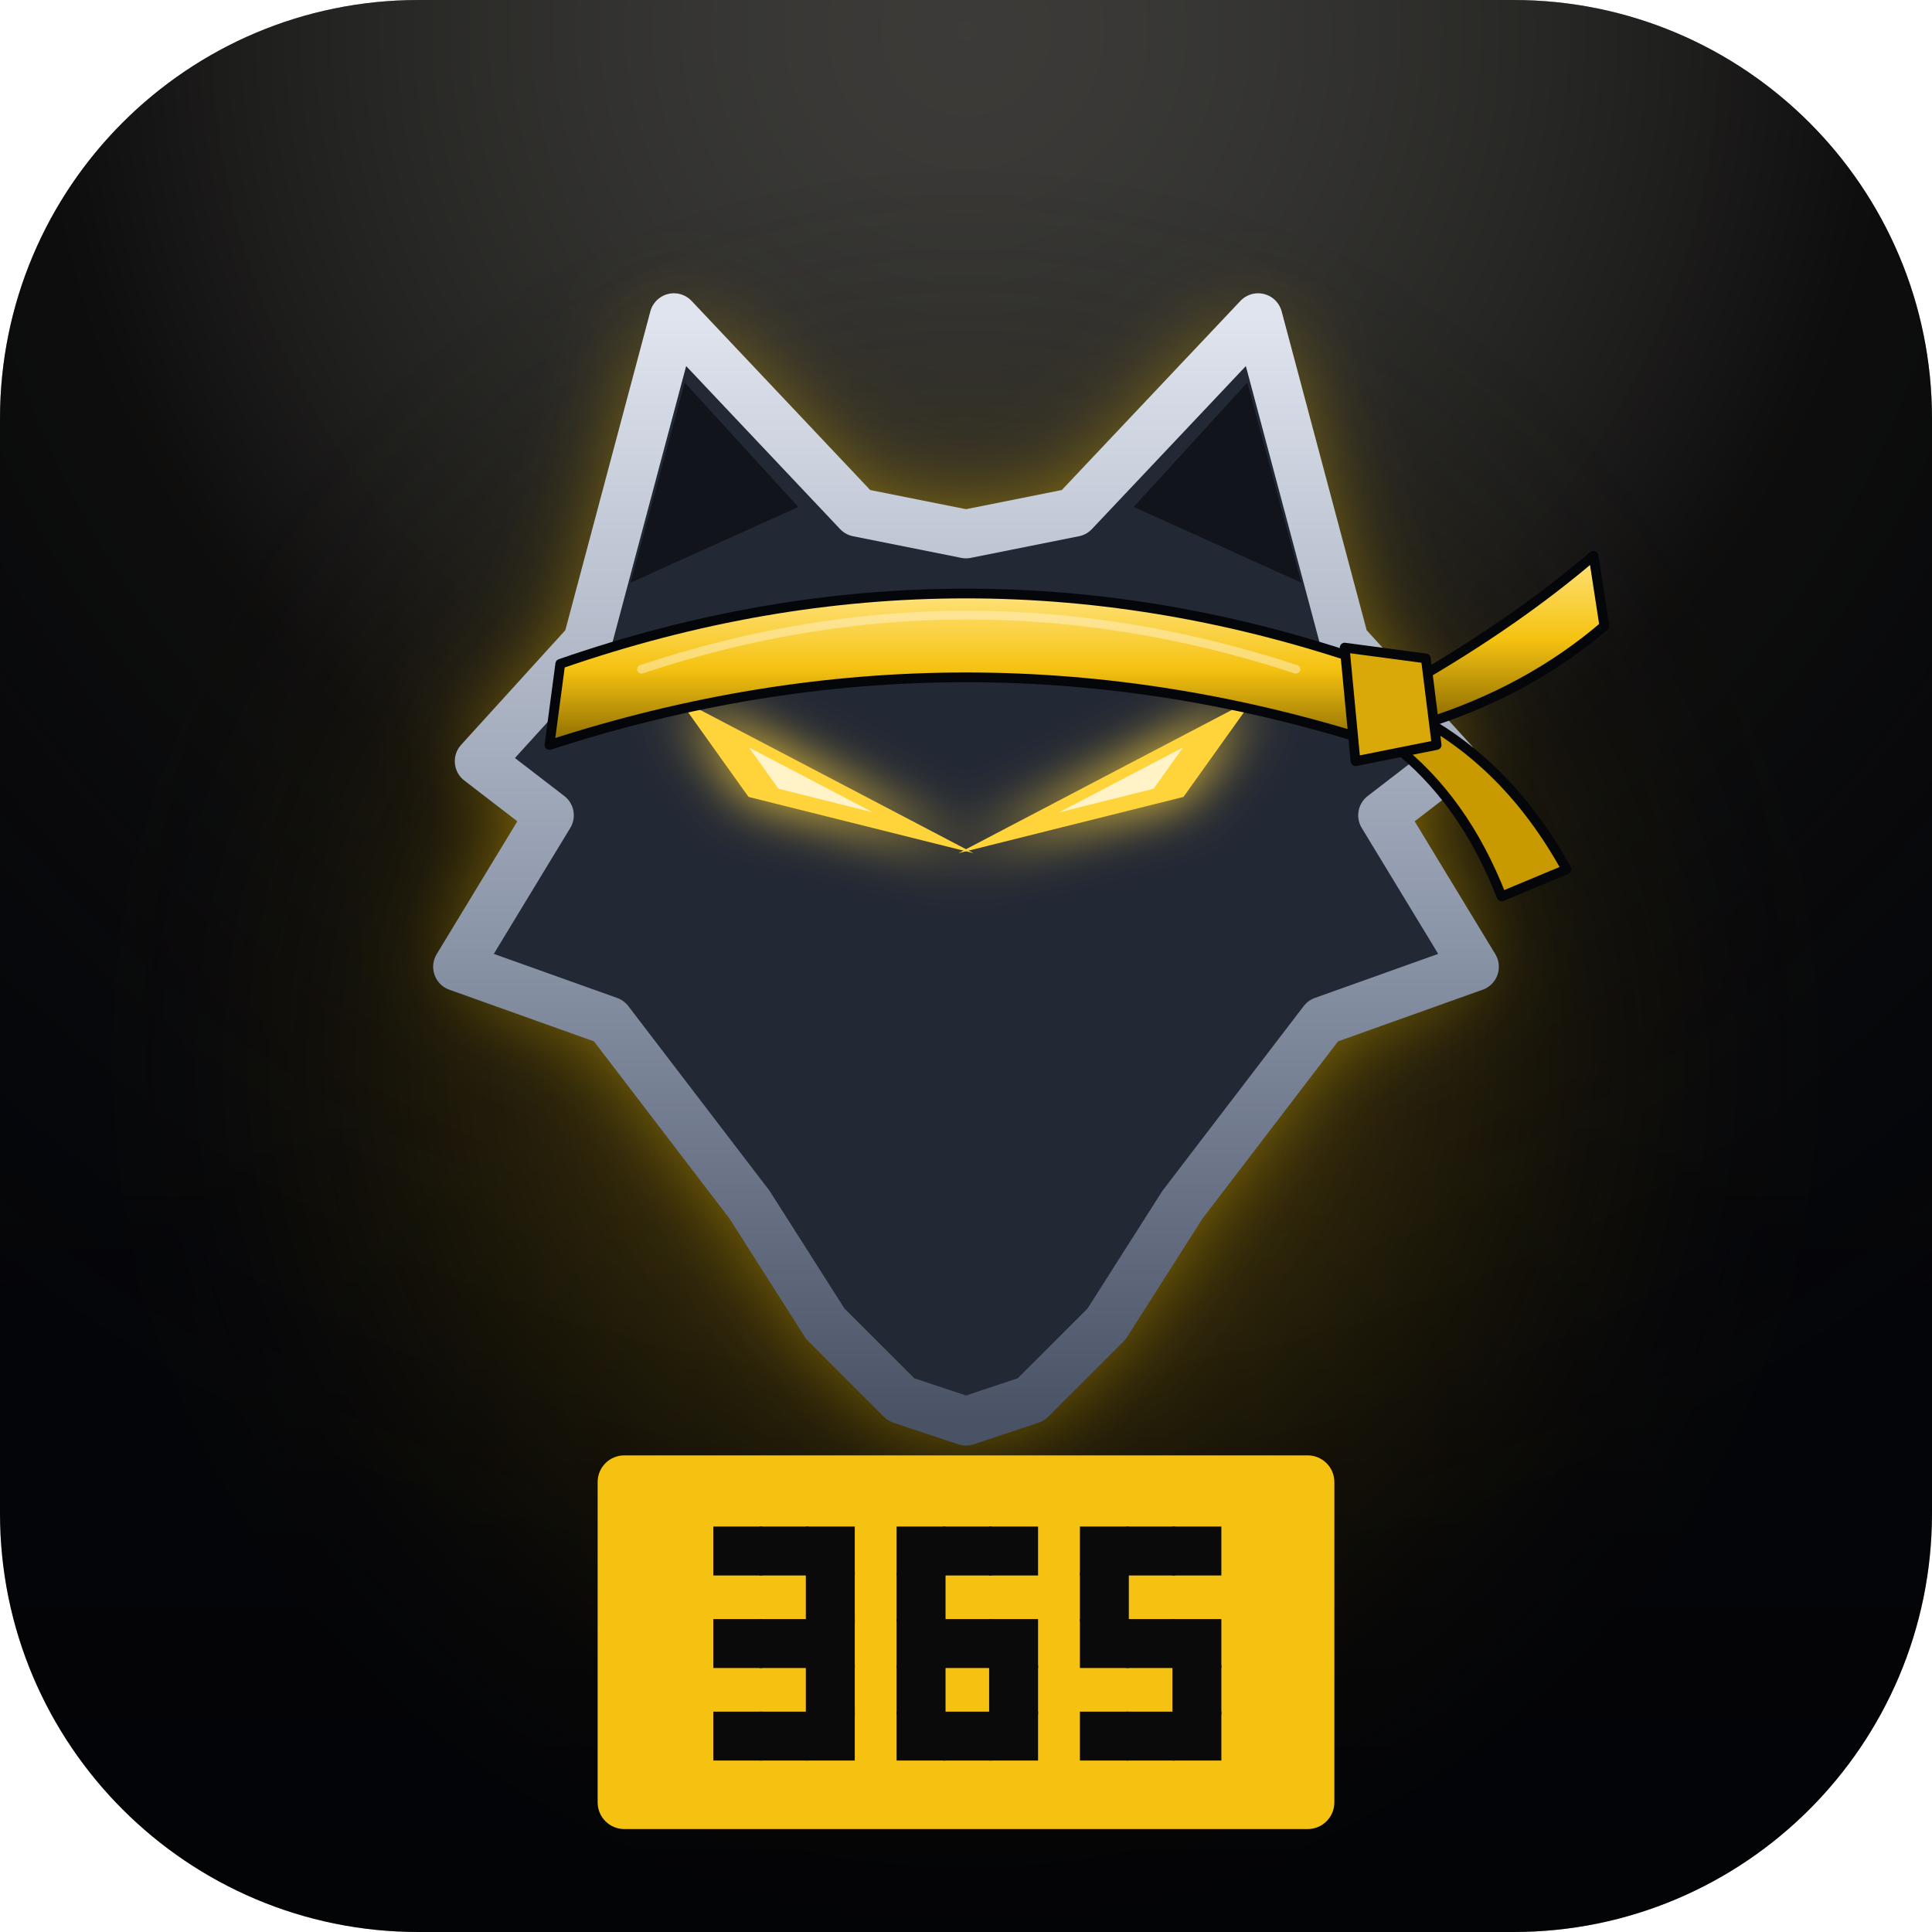
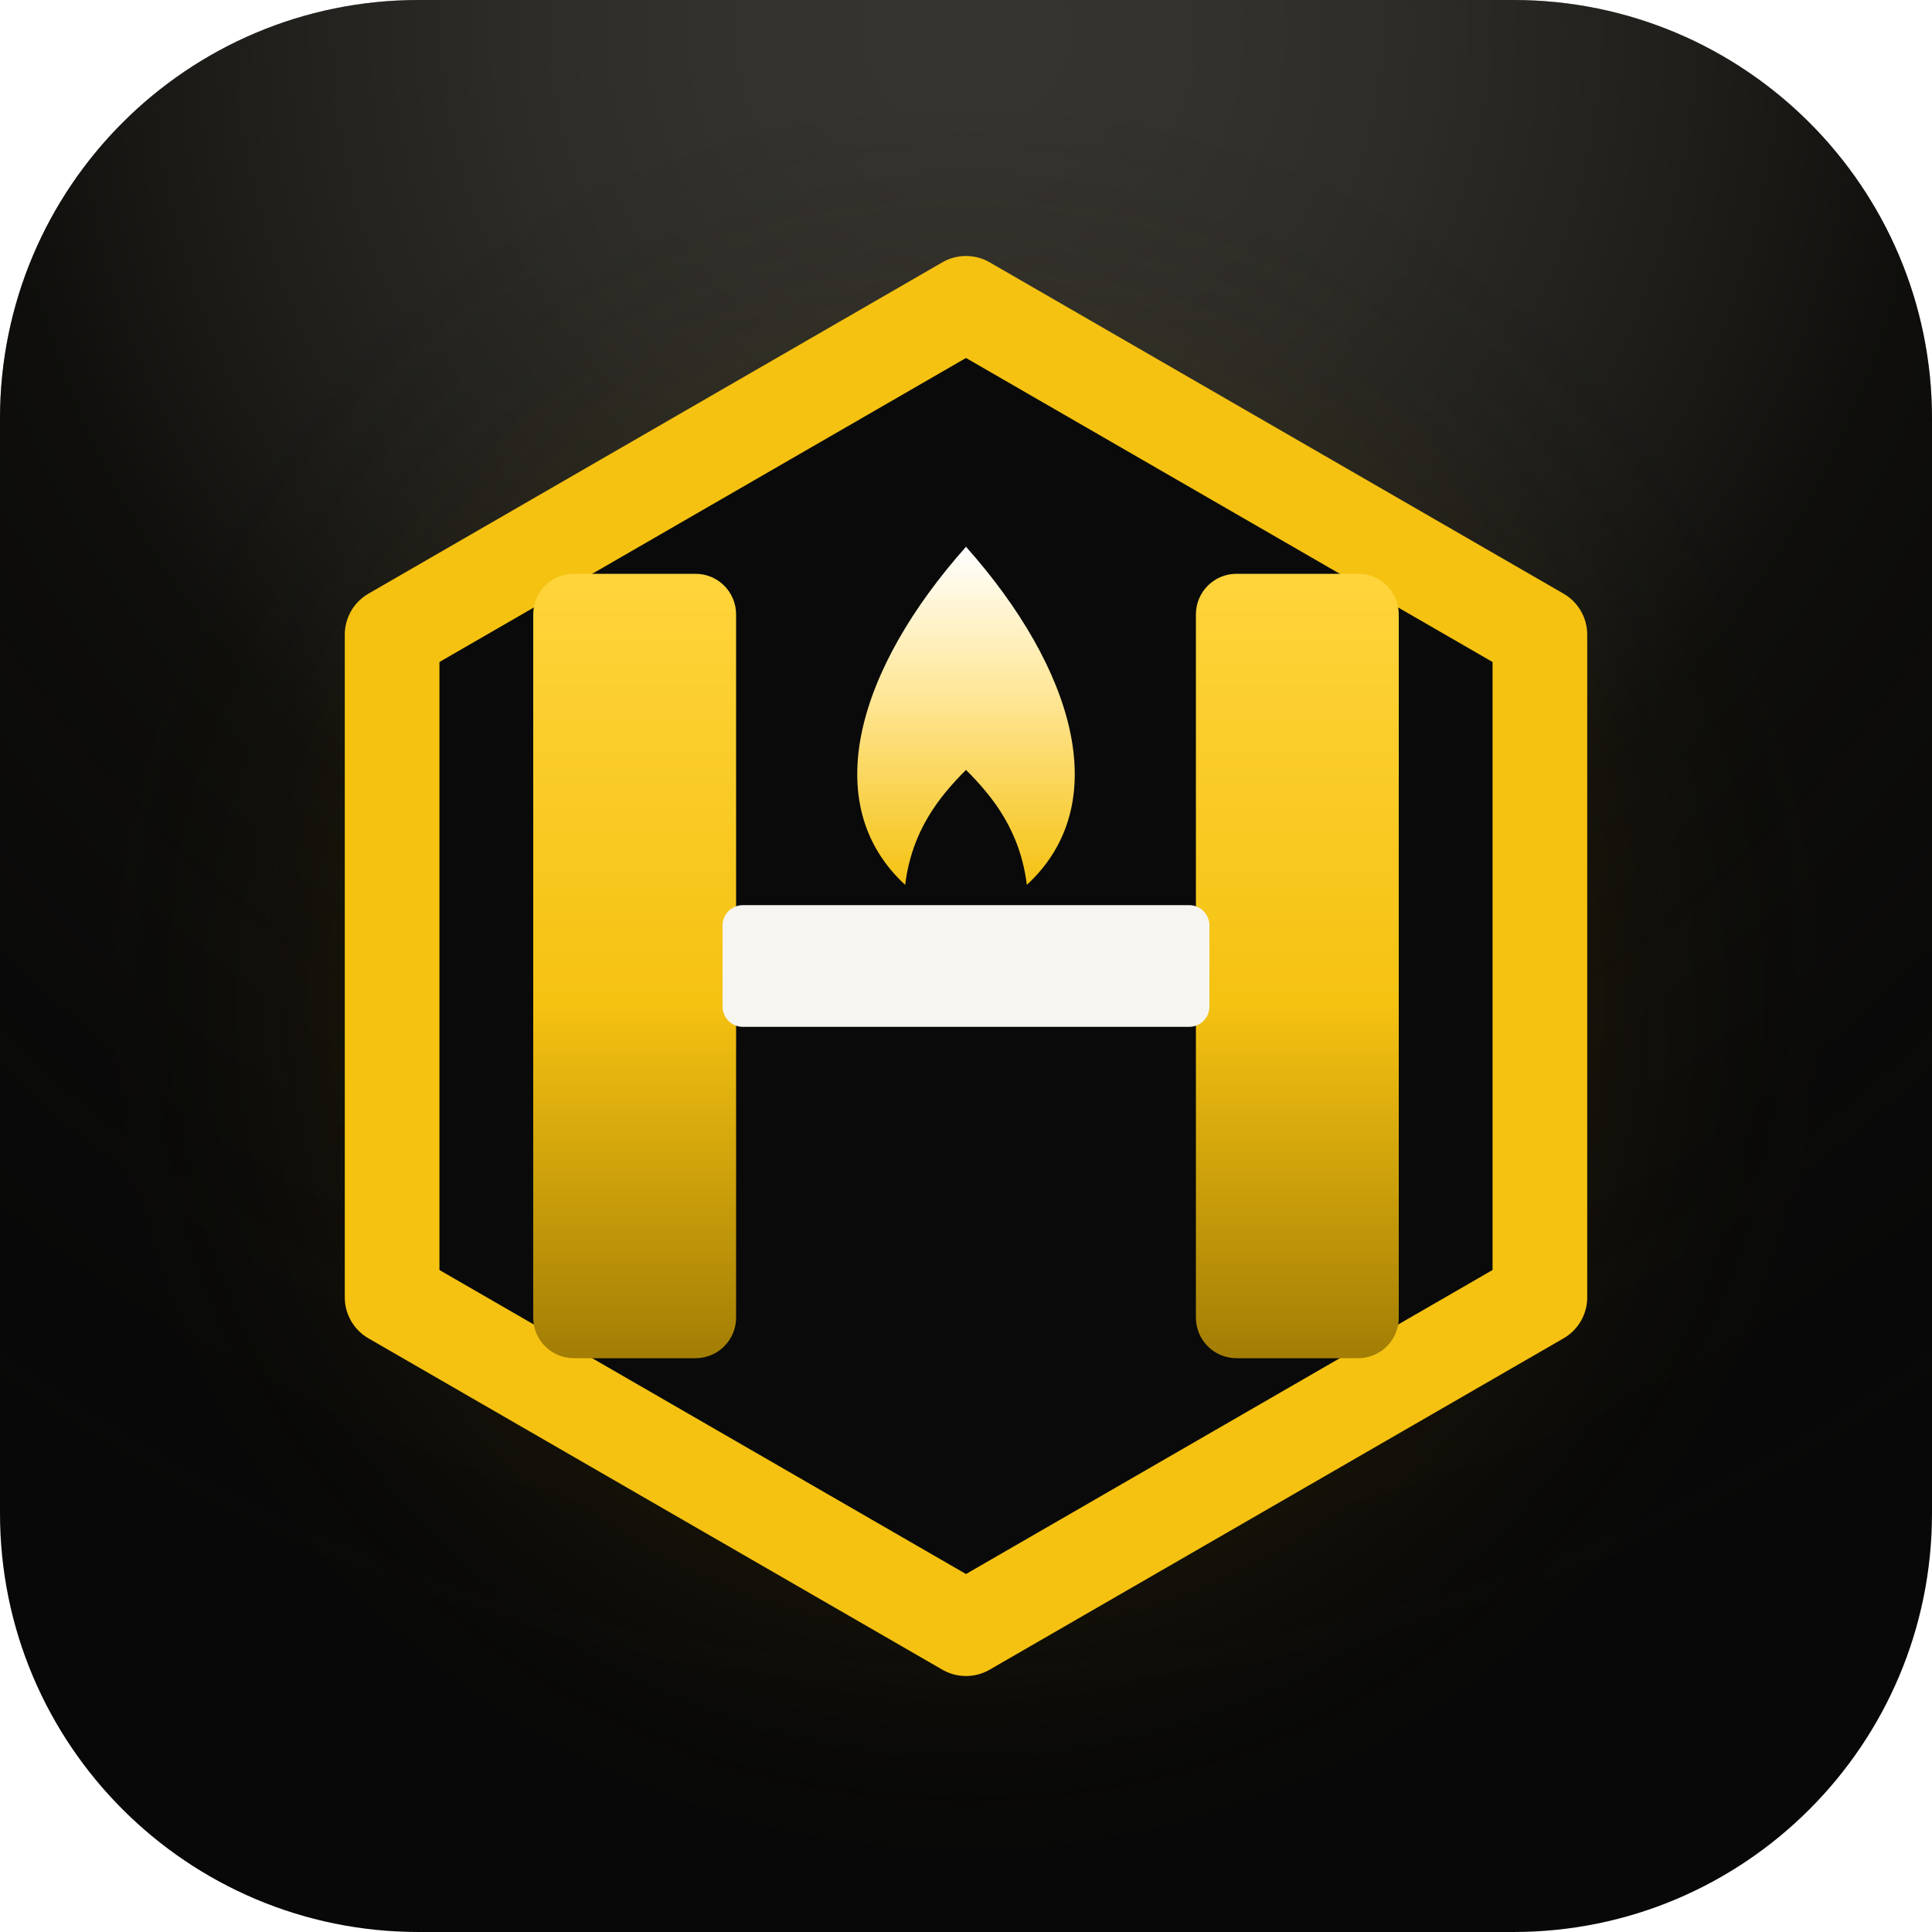
<svg xmlns="http://www.w3.org/2000/svg" width="512" height="512" viewBox="0 0 240 240">
  <clipPath id="cl">
    <rect width="240" height="240" rx="52" />
  </clipPath>
  <g clip-path="url(#cl)">
    <defs>
-       <radialGradient id="f12s" cx=".5" cy=".02" r=".85">
-         <stop offset="0" stop-color="#d8d2bd" stop-opacity=".26" />
-         <stop offset=".55" stop-color="#1a1812" stop-opacity=".45" />
-         <stop offset="1" stop-color="#05060a" stop-opacity="0" />
+       <radialGradient id="f12s" cx=".5" cy=".02" r=".9">
+         <stop offset="0" stop-color="#d8d2bd" stop-opacity=".22" />
+         <stop offset=".55" stop-color="#1a1812" stop-opacity=".4" />
+         <stop offset="1" stop-color="#080808" stop-opacity="0" />
      </radialGradient>
      <radialGradient id="f12r" cx=".5" cy=".5" r=".5">
-         <stop offset="0" stop-color="#f5c211" stop-opacity=".42" />
-         <stop offset=".6" stop-color="#4d3c04" stop-opacity=".26" />
-         <stop offset="1" stop-color="#05060a" stop-opacity="0" />
+         <stop offset="0" stop-color="#f5c211" stop-opacity=".38" />
+         <stop offset=".6" stop-color="#4d3c04" stop-opacity=".22" />
+         <stop offset="1" stop-color="#080808" stop-opacity="0" />
      </radialGradient>
-       <linearGradient id="f12v" x1="0" y1="0" x2="0" y2="1">
-         <stop offset=".55" stop-color="#000" stop-opacity="0" />
-         <stop offset="1" stop-color="#000" stop-opacity=".4" />
-       </linearGradient>
    </defs>
-     <rect width="240" height="240" fill="#05060a" />
+     <rect width="240" height="240" fill="#080808" />
    <rect width="240" height="240" fill="url(#f12s)" />
-     <circle cx="120" cy="132" r="112" fill="url(#f12r)" />
-     <rect width="240" height="240" fill="url(#f12v)" />
-     <g transform="translate(120 108) scale(0.672) translate(-120 -128)">
+     <circle cx="120" cy="124" r="112" fill="url(#f12r)" />
+     <g transform="translate(120 120) scale(0.84) translate(-120 -120)">
      <defs>
-         <linearGradient id="u11r" x1="0" y1="0" x2="0" y2="1">
-           <stop offset="0" stop-color="#dfe4ee" />
-           <stop offset=".55" stop-color="#8d97aa" />
-           <stop offset="1" stop-color="#4a5266" />
+         <linearGradient id="m11p" x1="0" y1="0" x2="0" y2="1">
+           <stop offset="0" stop-color="#ffd43b" />
+           <stop offset=".55" stop-color="#f5c211" />
+           <stop offset="1" stop-color="#a37e05" />
        </linearGradient>
-         <filter id="u11h" x="-30%" y="-30%" width="160%" height="160%">
-           <feGaussianBlur stdDeviation="9" />
+         <linearGradient id="m11f" x1="0" y1="1" x2="0" y2="0">
+           <stop offset="0" stop-color="#f5c211" />
+           <stop offset=".6" stop-color="#ffe9a0" />
+           <stop offset="1" stop-color="#ffffff" />
+         </linearGradient>
+         <filter id="m11g" x="-60%" y="-60%" width="220%" height="220%">
+           <feGaussianBlur stdDeviation="3" />
        </filter>
-         <filter id="u11g" x="-80%" y="-80%" width="260%" height="260%">
-           <feGaussianBlur stdDeviation="5" />
-         </filter>
+         <radialGradient id="m11fi" cx=".5" cy=".55" r=".55">
+           <stop offset=".5" stop-color="#ffd27a" />
+           <stop offset=".75" stop-color="#ff9a1f" />
+           <stop offset="1" stop-color="#f5c211" stop-opacity="0" />
+         </radialGradient>
      </defs>
-       <path d="M120 66L140 62L174 26L190 86L210 108L197 118L214 146L186 156L160 190L146 212L132 226L120 230L108 226L94 212L80 190L54 156L26 146L43 118L30 108L50 86L66 26L100 62Z" fill="#f5c211" opacity="0.63" filter="url(#u11h)" />
-       <path d="M120 66L140 62L174 26L190 86L210 108L197 118L214 146L186 156L160 190L146 212L132 226L120 230L108 226L94 212L80 190L54 156L26 146L43 118L30 108L50 86L66 26L100 62Z" fill="#232835" />
-       <path d="M151 61L172 38L182 75Z" fill="#11141b" />
-       <path d="M58 75L68 38L89 61Z" fill="#11141b" />
-       <path d="M120 66L140 62L174 26L190 86L210 108L197 118L214 146L186 156L160 190L146 212L132 226L120 230L108 226L94 212L80 190L54 156L26 146L43 118L30 108L50 86L66 26L100 62Z" fill="none" stroke="url(#u11r)" stroke-opacity="1" stroke-width="9" stroke-linejoin="round" />
-       <g filter="url(#u11g)">
-         <path d="M118.6 125L173.2 96.4L160.2 114.6Z" fill="#ffd43b" />
-         <path d="M79.8 114.6L66.8 96.4L121.4 125Z" fill="#ffd43b" />
+       <polygon points="120.00 16.00 210.07 68.00 210.07 172.00 120.00 224.00 29.93 172.00 29.93 68.00" fill="#0a0a0a" />
+       <polygon points="120.00 22.00 204.87 71.00 204.87 169.00 120.00 218.00 35.13 169.00 35.13 71.00" fill="none" stroke="#f5c211" stroke-width="14" stroke-linejoin="round" />
+       <g>
+         <rect x="56" y="62" width="30" height="116" rx="6" fill="url(#m11p)" />
+         <rect x="154" y="62" width="30" height="116" rx="6" fill="url(#m11p)" />
+         <rect x="84" y="111" width="72" height="18" rx="3" fill="#f6f5f0" />
      </g>
-       <path d="M118.6 125L173.2 96.4L160.2 114.6Z" fill="#ffd43b" />
-       <path d="M79.8 114.6L66.8 96.4L121.4 125Z" fill="#ffd43b" />
-       <path d="M137.2 117.46L160.13 105.45L154.67 113.09Z" fill="#fff6d6" opacity=".9" />
-       <path d="M85.33 113.09L79.87 105.45L102.8 117.46Z" fill="#fff6d6" opacity=".9" />
-       <defs>
-         <linearGradient id="u11b" x1="0" y1="0" x2="0" y2="1">
-           <stop offset="0" stop-color="#ffe27a" />
-           <stop offset=".5" stop-color="#f5c211" />
-           <stop offset="1" stop-color="#8a6a00" />
-         </linearGradient>
-       </defs>
-       <path d="M203 93Q222 82 236 70L238 83Q224 95 205 101Z" fill="url(#u11b)" stroke="#05060a" stroke-width="1.8" stroke-linejoin="round" />
-       <path d="M202 99Q220 108 231 128L219 133Q212 115 199 105Z" fill="#c99a00" stroke="#05060a" stroke-width="1.8" stroke-linejoin="round" />
-       <path d="M45 90Q120 64 195 90L197 105Q120 80 43 105Z" fill="url(#u11b)" stroke="#05060a" stroke-width="1.8" stroke-linejoin="round" />
-       <path d="M60 91Q120 71 181 91" fill="none" stroke="#fff3cf" stroke-opacity=".5" stroke-width="1.6" stroke-linecap="round" />
-       <path d="M190 87L205 89L207 105L192 108Z" fill="#d9a90a" stroke="#05060a" stroke-width="1.8" stroke-linejoin="round" />
-     </g>
-     <g transform="translate(120 120) scale(1.1053) translate(-120 -120)">
-       <rect x="78.6" y="175" width="82.8" height="42" rx="3" fill="#f5c211" />
-       <g fill="#0a0a0a">
-         <rect x="91.60" y="183.00" width="5.50" height="5.50" />
-         <rect x="96.80" y="183.00" width="5.50" height="5.50" />
-         <rect x="102.00" y="183.00" width="5.50" height="5.50" />
-         <rect x="102.00" y="188.20" width="5.50" height="5.50" />
-         <rect x="91.60" y="193.40" width="5.50" height="5.50" />
-         <rect x="96.80" y="193.40" width="5.50" height="5.50" />
-         <rect x="102.00" y="193.40" width="5.50" height="5.50" />
-         <rect x="102.00" y="198.60" width="5.50" height="5.50" />
-         <rect x="91.60" y="203.80" width="5.50" height="5.50" />
-         <rect x="96.80" y="203.80" width="5.50" height="5.50" />
-         <rect x="102.00" y="203.80" width="5.50" height="5.50" />
-         <rect x="112.20" y="183.00" width="5.50" height="5.50" />
-         <rect x="117.40" y="183.00" width="5.50" height="5.50" />
-         <rect x="122.60" y="183.00" width="5.50" height="5.50" />
-         <rect x="112.20" y="188.20" width="5.50" height="5.50" />
-         <rect x="112.20" y="193.40" width="5.50" height="5.50" />
-         <rect x="117.40" y="193.40" width="5.50" height="5.50" />
-         <rect x="122.60" y="193.40" width="5.50" height="5.50" />
-         <rect x="112.20" y="198.60" width="5.50" height="5.50" />
-         <rect x="122.60" y="198.60" width="5.50" height="5.50" />
-         <rect x="112.20" y="203.80" width="5.50" height="5.50" />
-         <rect x="117.40" y="203.80" width="5.50" height="5.50" />
-         <rect x="122.60" y="203.80" width="5.50" height="5.50" />
-         <rect x="132.80" y="183.00" width="5.50" height="5.50" />
-         <rect x="138.00" y="183.00" width="5.50" height="5.50" />
-         <rect x="143.20" y="183.00" width="5.50" height="5.50" />
-         <rect x="132.80" y="188.20" width="5.50" height="5.50" />
-         <rect x="132.80" y="193.40" width="5.50" height="5.50" />
-         <rect x="138.00" y="193.40" width="5.50" height="5.50" />
-         <rect x="143.20" y="193.40" width="5.50" height="5.50" />
-         <rect x="143.20" y="198.60" width="5.50" height="5.50" />
-         <rect x="132.80" y="203.80" width="5.50" height="5.50" />
-         <rect x="138.00" y="203.80" width="5.50" height="5.50" />
-         <rect x="143.20" y="203.80" width="5.50" height="5.50" />
-       </g>
+       <path d="M120 58.0C136 76.0 142 96 129 108C128 100 124 95 120 91C116 95 112 100 111 108C98 96 104 76.0 120 58.0Z" fill="url(#m11f)" />
    </g>
  </g>
</svg>
